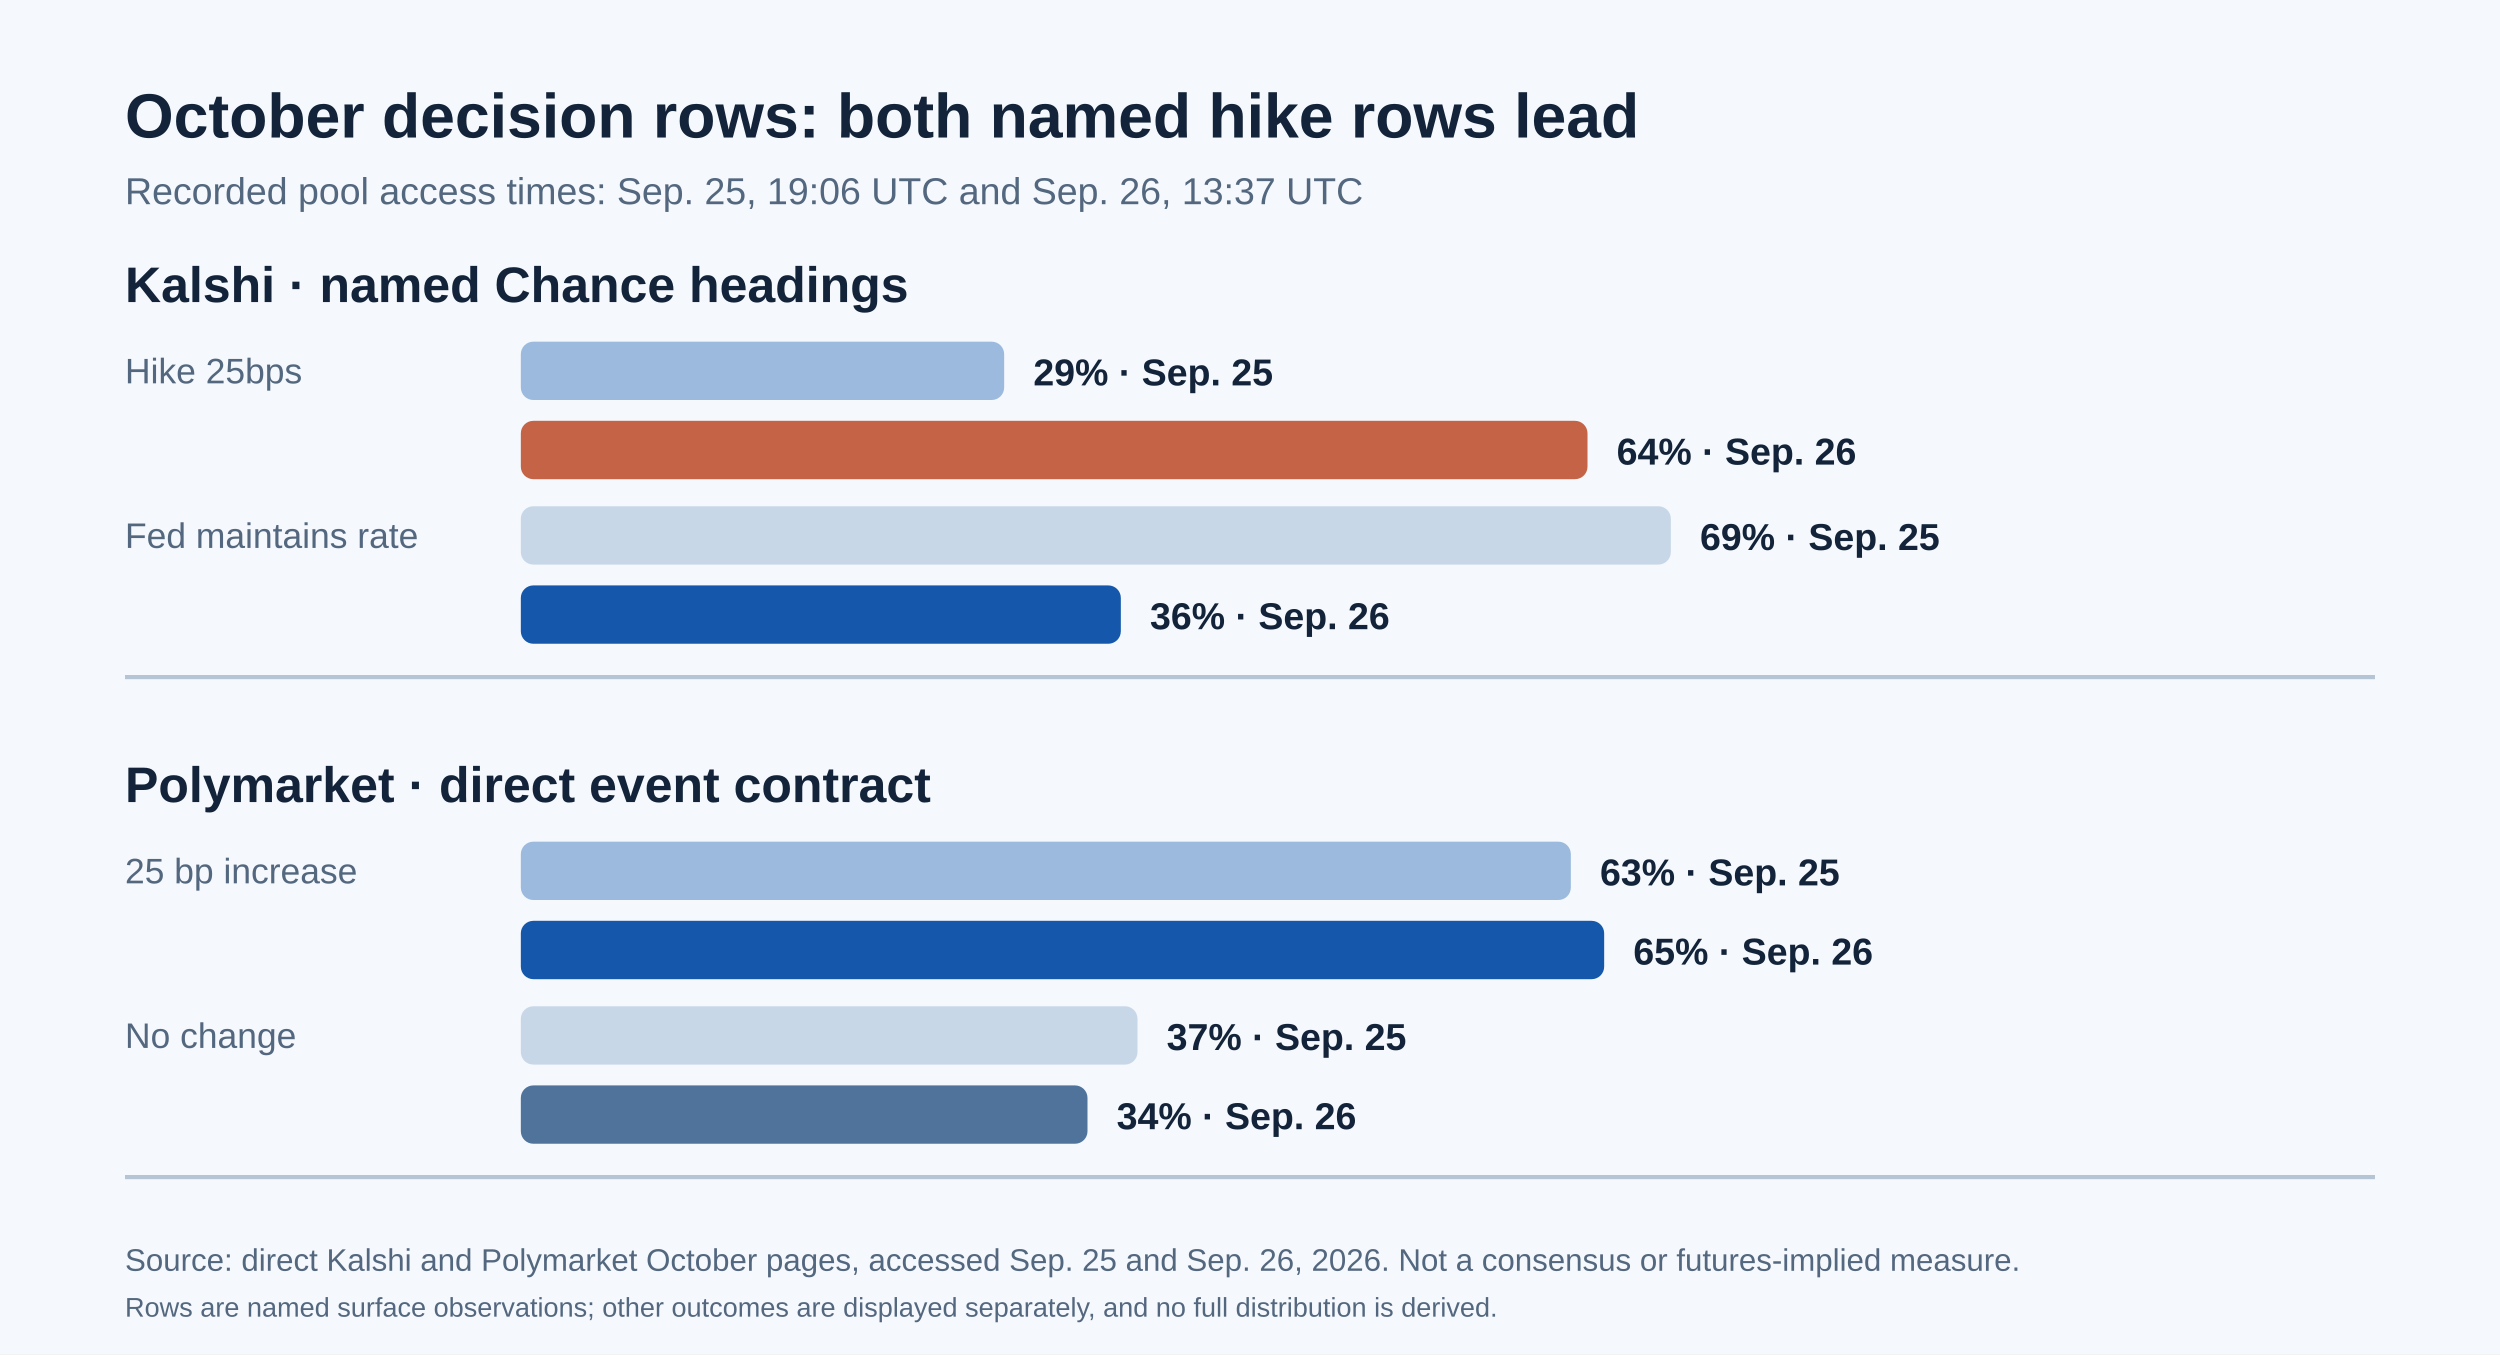
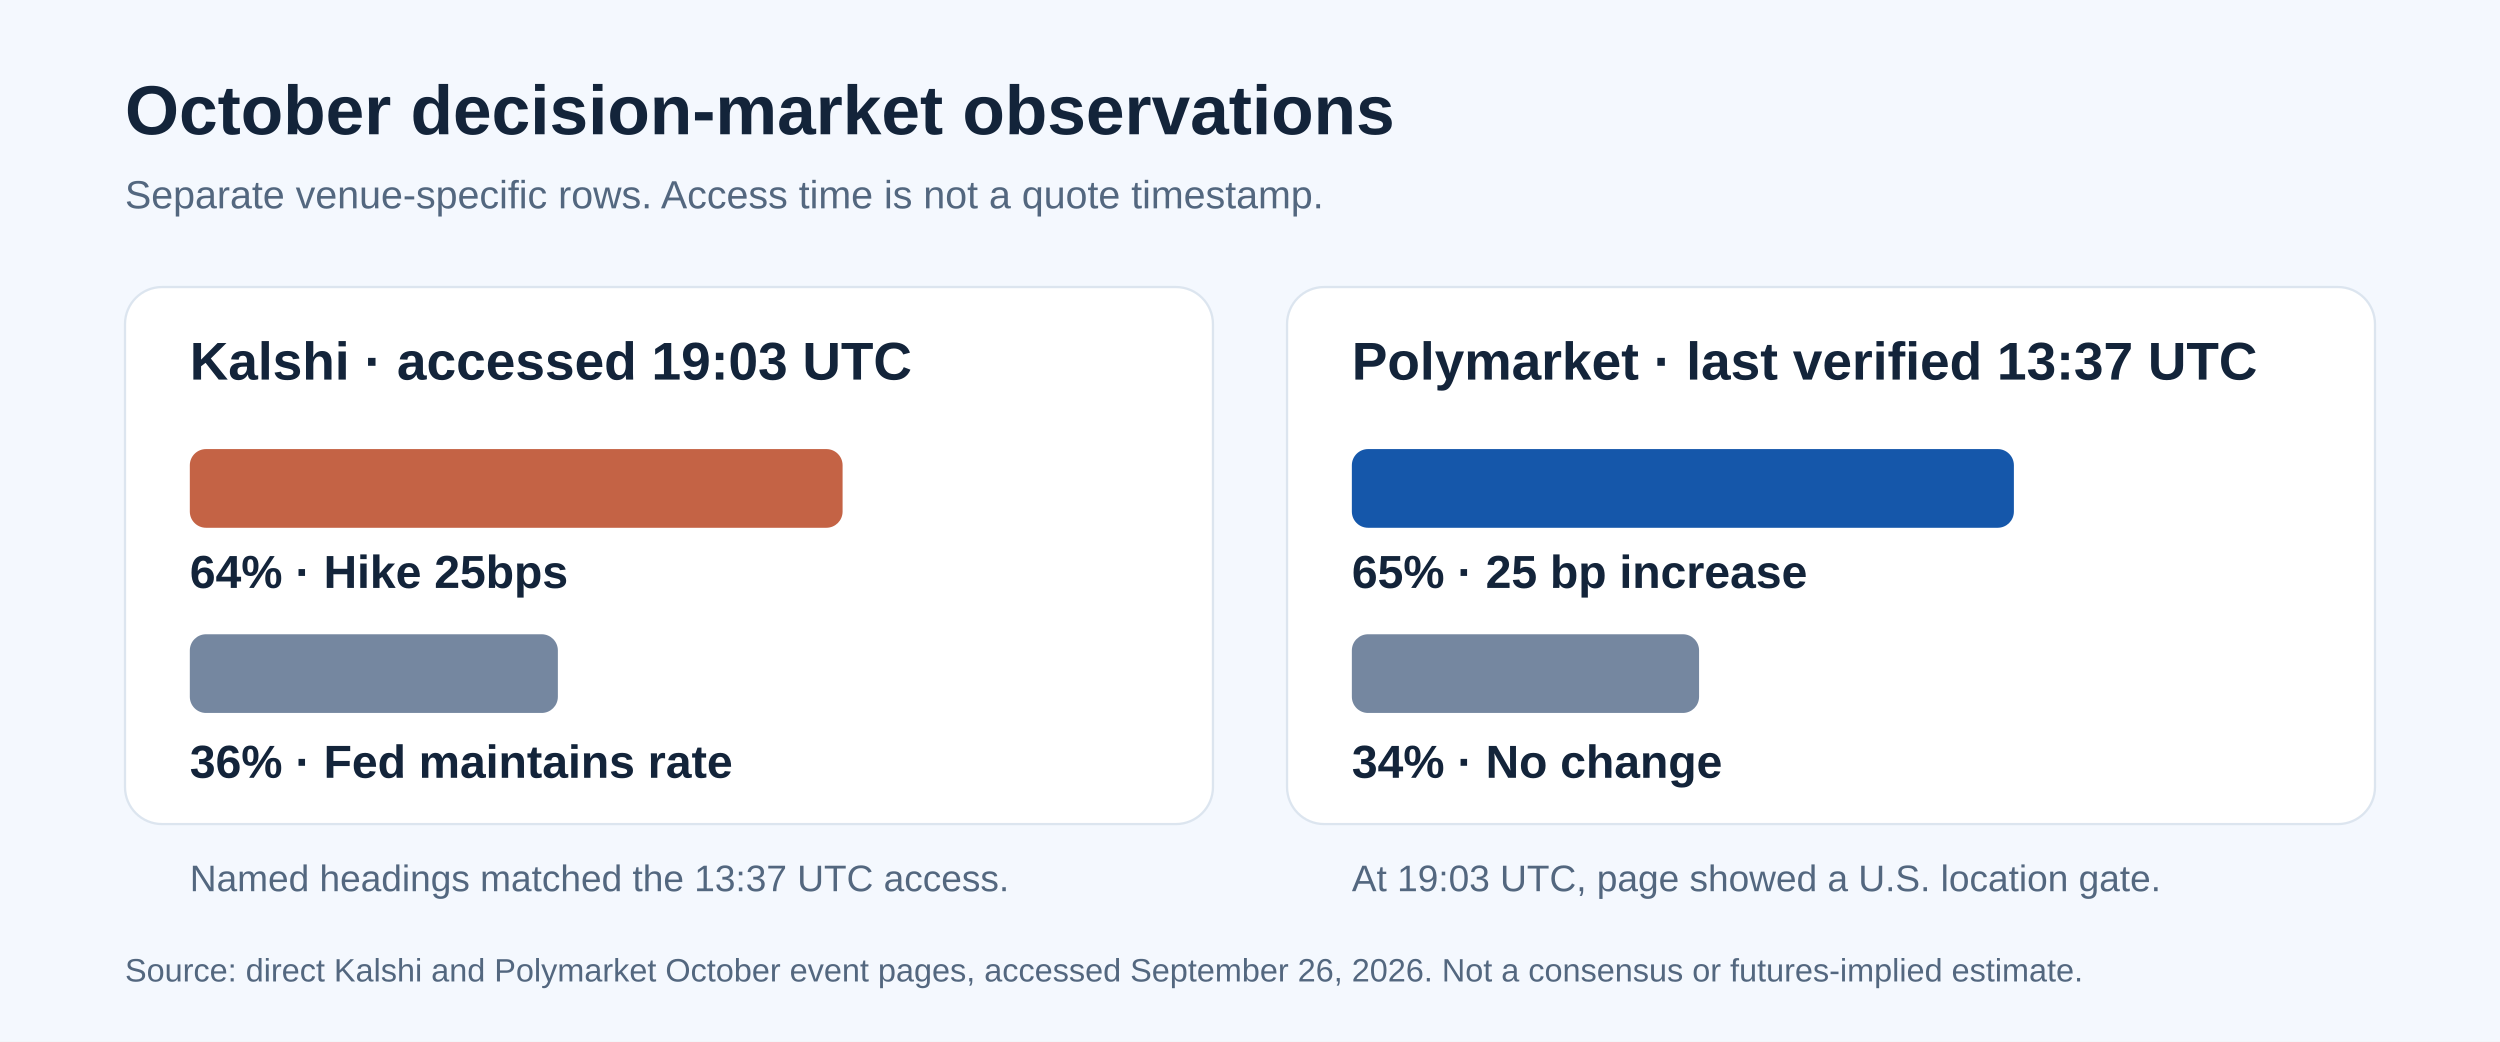
- <svg xmlns="http://www.w3.org/2000/svg" width="1200" height="650" viewBox="0 0 1200 650" role="img" aria-labelledby="title desc">
-   <rect width="1200" height="650" fill="#f5f8fc" />
-   <text x="60" y="66" fill="#13243a" font-family="Arial, sans-serif" font-size="30" font-weight="700">October decision rows: both named hike rows lead</text>
-   <text x="60" y="98" fill="#53677f" font-family="Arial, sans-serif" font-size="18">Recorded pool access times: Sep. 25, 19:06 UTC and Sep. 26, 13:37 UTC</text>
-   <line x1="60" y1="325" x2="1140" y2="325" stroke="#b6c5d5" stroke-width="2" />
-   <line x1="60" y1="565" x2="1140" y2="565" stroke="#b6c5d5" stroke-width="2" />
-   <text x="60" y="145" fill="#13243a" font-family="Arial, sans-serif" font-size="24" font-weight="700">Kalshi · named Chance headings</text>
-   <text x="60" y="385" fill="#13243a" font-family="Arial, sans-serif" font-size="24" font-weight="700">Polymarket · direct event contract</text>
-   <text x="60" y="184" fill="#53677f" font-family="Arial, sans-serif" font-size="17">Hike 25bps</text>
-   <rect x="250" y="164" width="232" height="28" rx="6" fill="#9bbadd" />
-   <rect x="250" y="202" width="512" height="28" rx="6" fill="#c46345" />
-   <text x="496" y="185" fill="#13243a" font-family="Arial, sans-serif" font-size="18" font-weight="700">29% · Sep. 25</text>
-   <text x="776" y="223" fill="#13243a" font-family="Arial, sans-serif" font-size="18" font-weight="700">64% · Sep. 26</text>
-   <text x="60" y="263" fill="#53677f" font-family="Arial, sans-serif" font-size="17">Fed maintains rate</text>
-   <rect x="250" y="243" width="552" height="28" rx="6" fill="#c8d7e8" />
-   <rect x="250" y="281" width="288" height="28" rx="6" fill="#1557aa" />
-   <text x="816" y="264" fill="#13243a" font-family="Arial, sans-serif" font-size="18" font-weight="700">69% · Sep. 25</text>
-   <text x="552" y="302" fill="#13243a" font-family="Arial, sans-serif" font-size="18" font-weight="700">36% · Sep. 26</text>
-   <text x="60" y="424" fill="#53677f" font-family="Arial, sans-serif" font-size="17">25 bp increase</text>
-   <rect x="250" y="404" width="504" height="28" rx="6" fill="#9bbadd" />
-   <rect x="250" y="442" width="520" height="28" rx="6" fill="#1557aa" />
-   <text x="768" y="425" fill="#13243a" font-family="Arial, sans-serif" font-size="18" font-weight="700">63% · Sep. 25</text>
-   <text x="784" y="463" fill="#13243a" font-family="Arial, sans-serif" font-size="18" font-weight="700">65% · Sep. 26</text>
-   <text x="60" y="503" fill="#53677f" font-family="Arial, sans-serif" font-size="17">No change</text>
-   <rect x="250" y="483" width="296" height="28" rx="6" fill="#c8d7e8" />
-   <rect x="250" y="521" width="272" height="28" rx="6" fill="#4f739b" />
-   <text x="560" y="504" fill="#13243a" font-family="Arial, sans-serif" font-size="18" font-weight="700">37% · Sep. 25</text>
-   <text x="536" y="542" fill="#13243a" font-family="Arial, sans-serif" font-size="18" font-weight="700">34% · Sep. 26</text>
-   <text x="60" y="610" fill="#53677f" font-family="Arial, sans-serif" font-size="15">Source: direct Kalshi and Polymarket October pages, accessed Sep. 25 and Sep. 26, 2026. Not a consensus or futures-implied measure.</text>
-   <text x="60" y="632" fill="#53677f" font-family="Arial, sans-serif" font-size="13">Rows are named surface observations; other outcomes are displayed separately, and no full distribution is derived.</text>
+ <svg xmlns="http://www.w3.org/2000/svg" width="1080" height="450" viewBox="0 0 1080 450" role="img" aria-labelledby="title desc">
+   <rect width="1080" height="450" fill="#f4f8fe" />
+   <text x="54" y="58" font-family="Arial,sans-serif" font-size="30" font-weight="700" fill="#13243a">October decision-market observations</text>
+   <text x="54" y="90" font-family="Arial,sans-serif" font-size="17" fill="#53677f">Separate venue-specific rows. Access time is not a quote timestamp.</text>
+   <rect x="54" y="124" width="470" height="232" rx="16" fill="#fff" stroke="#dce5ef" />
+   <text x="82" y="164" font-family="Arial,sans-serif" font-size="23" font-weight="700" fill="#13243a">Kalshi · accessed 19:03 UTC</text>
+   <rect x="82" y="194" width="282" height="34" rx="7" fill="#c46345" />
+   <text x="82" y="254" font-family="Arial,sans-serif" font-size="20" font-weight="700" fill="#13243a">64% · Hike 25bps</text>
+   <rect x="82" y="274" width="159" height="34" rx="7" fill="#7587a0" />
+   <text x="82" y="336" font-family="Arial,sans-serif" font-size="20" font-weight="700" fill="#13243a">36% · Fed maintains rate</text>
+   <text x="82" y="385" font-family="Arial,sans-serif" font-size="16" fill="#53677f">Named headings matched the 13:37 UTC access.</text>
+   <rect x="556" y="124" width="470" height="232" rx="16" fill="#fff" stroke="#dce5ef" />
+   <text x="584" y="164" font-family="Arial,sans-serif" font-size="23" font-weight="700" fill="#13243a">Polymarket · last verified 13:37 UTC</text>
+   <rect x="584" y="194" width="286" height="34" rx="7" fill="#1557aa" />
+   <text x="584" y="254" font-family="Arial,sans-serif" font-size="20" font-weight="700" fill="#13243a">65% · 25 bp increase</text>
+   <rect x="584" y="274" width="150" height="34" rx="7" fill="#7587a0" />
+   <text x="584" y="336" font-family="Arial,sans-serif" font-size="20" font-weight="700" fill="#13243a">34% · No change</text>
+   <text x="584" y="385" font-family="Arial,sans-serif" font-size="16" fill="#53677f">At 19:03 UTC, page showed a U.S. location gate.</text>
+   <text x="54" y="424" font-family="Arial,sans-serif" font-size="14" fill="#53677f">Source: direct Kalshi and Polymarket October event pages, accessed September 26, 2026. Not a consensus or futures-implied estimate.</text>
</svg>
